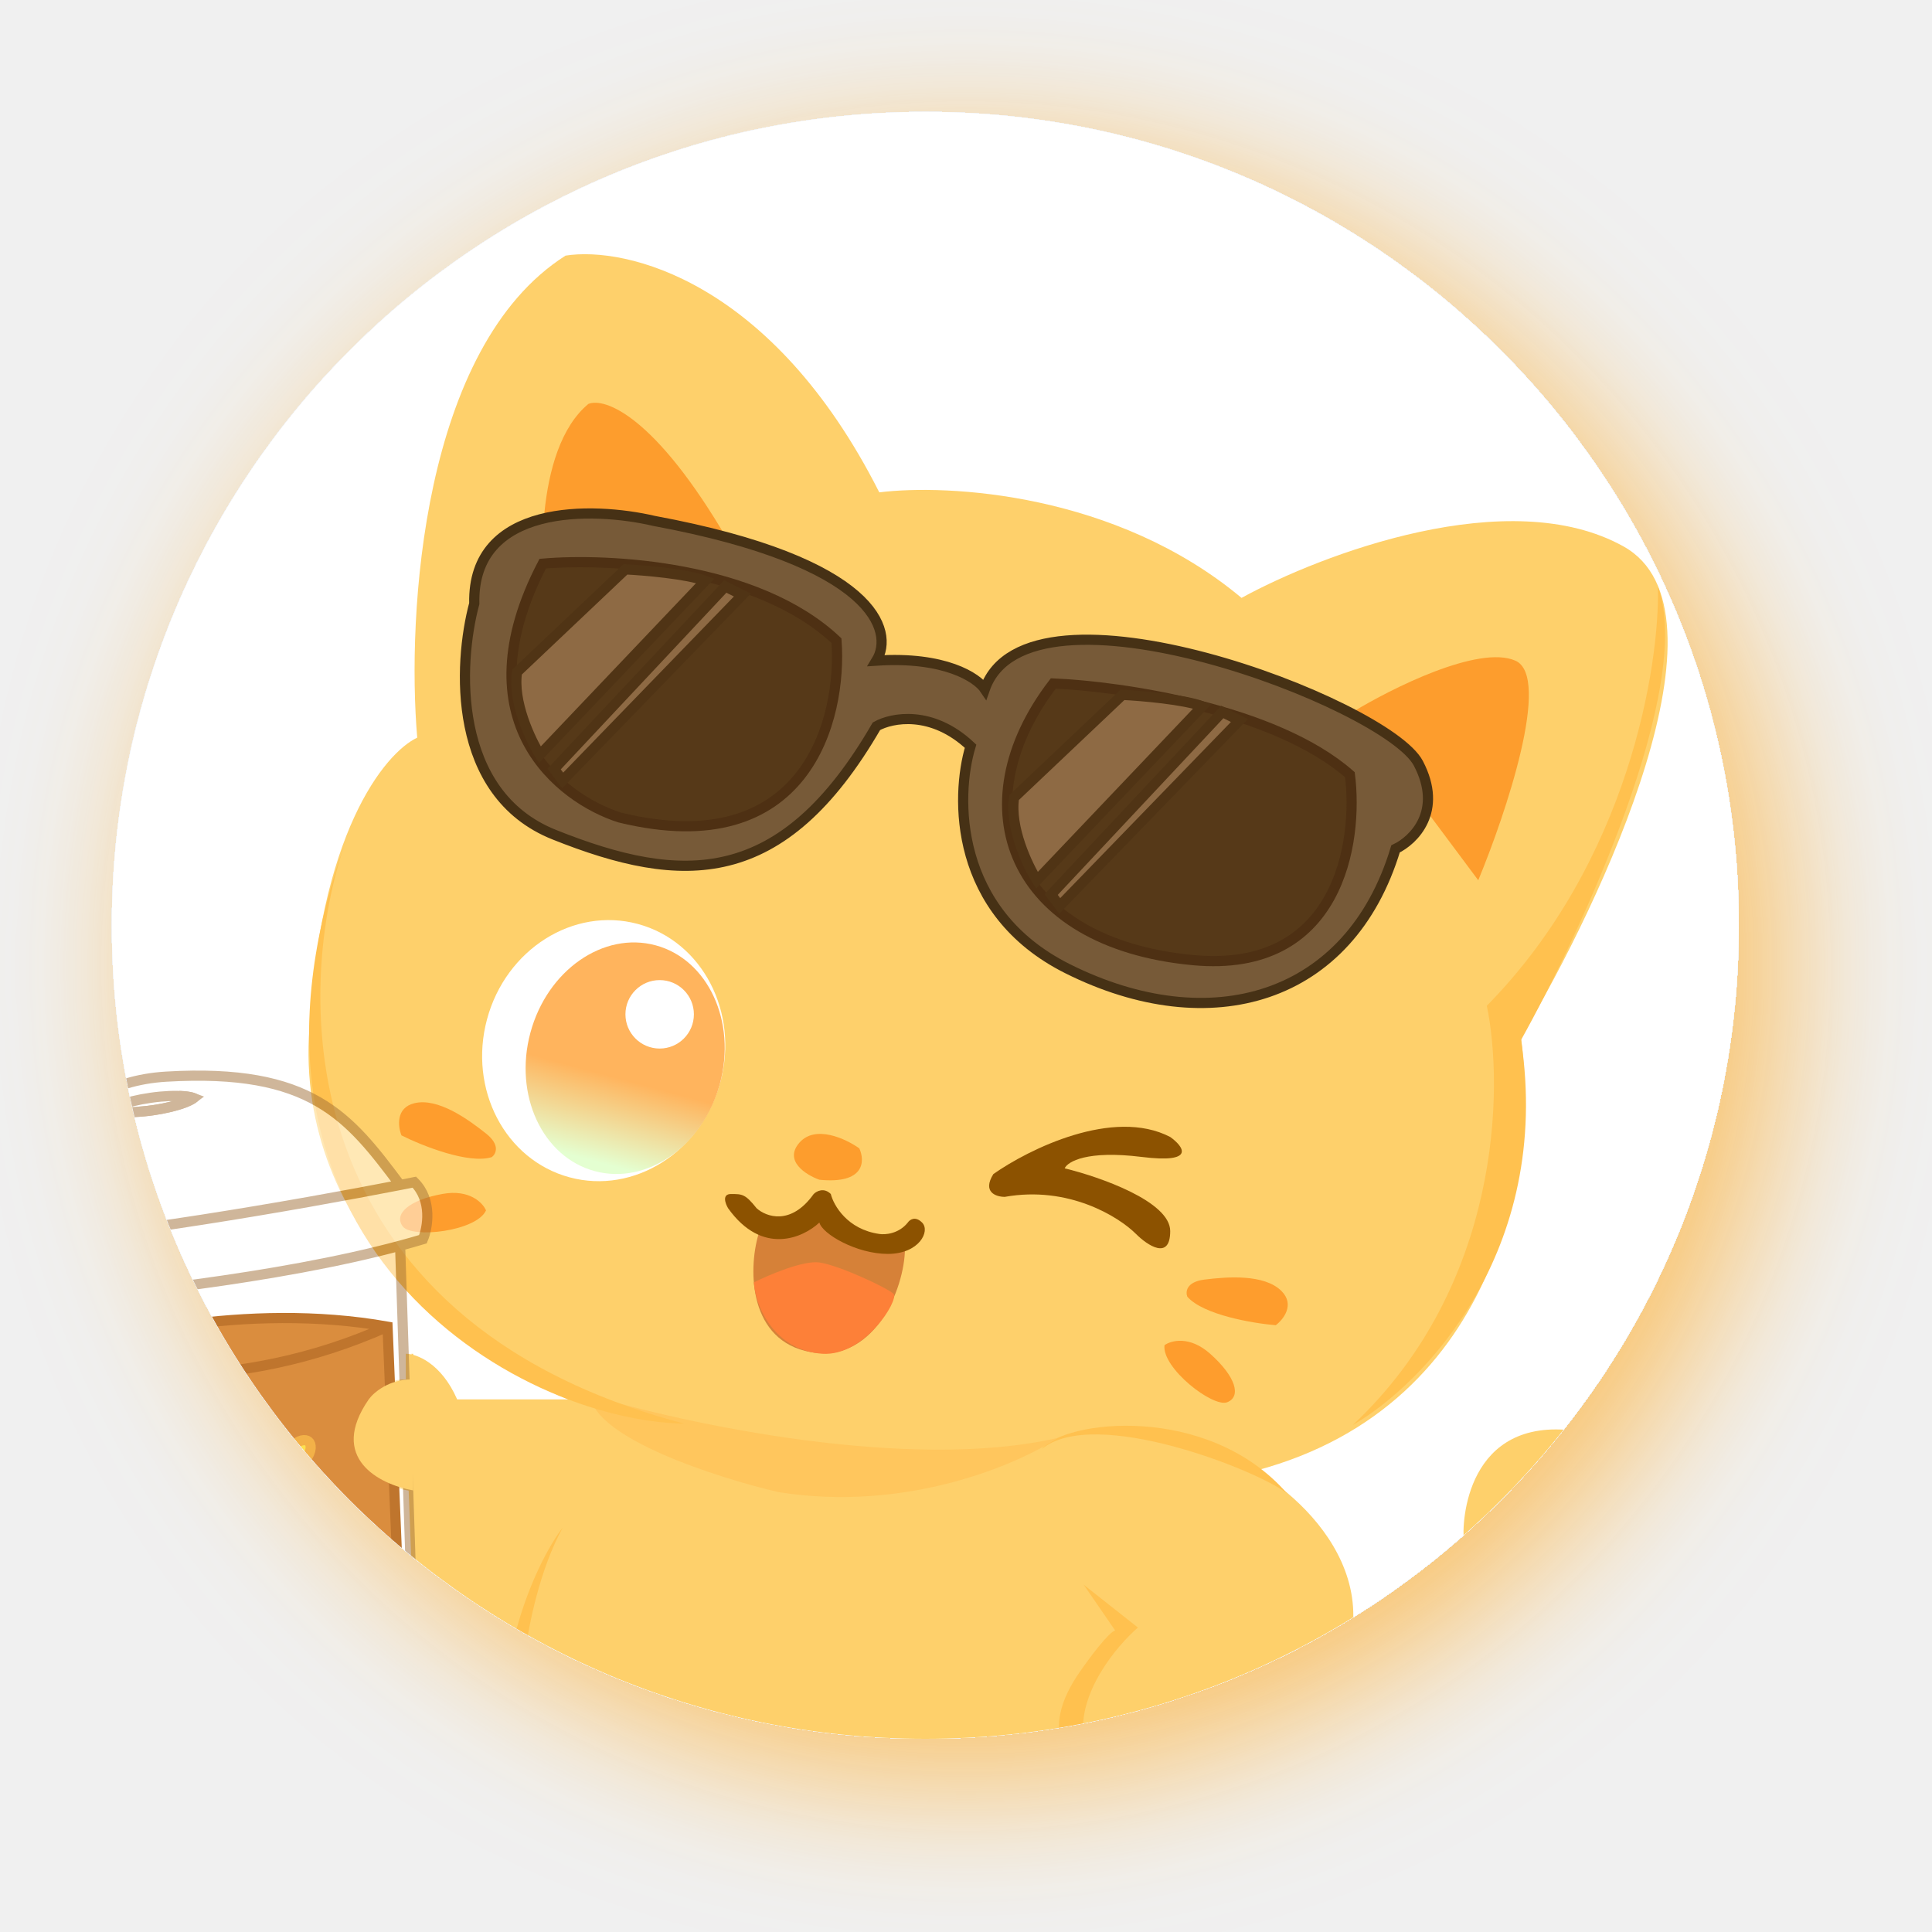
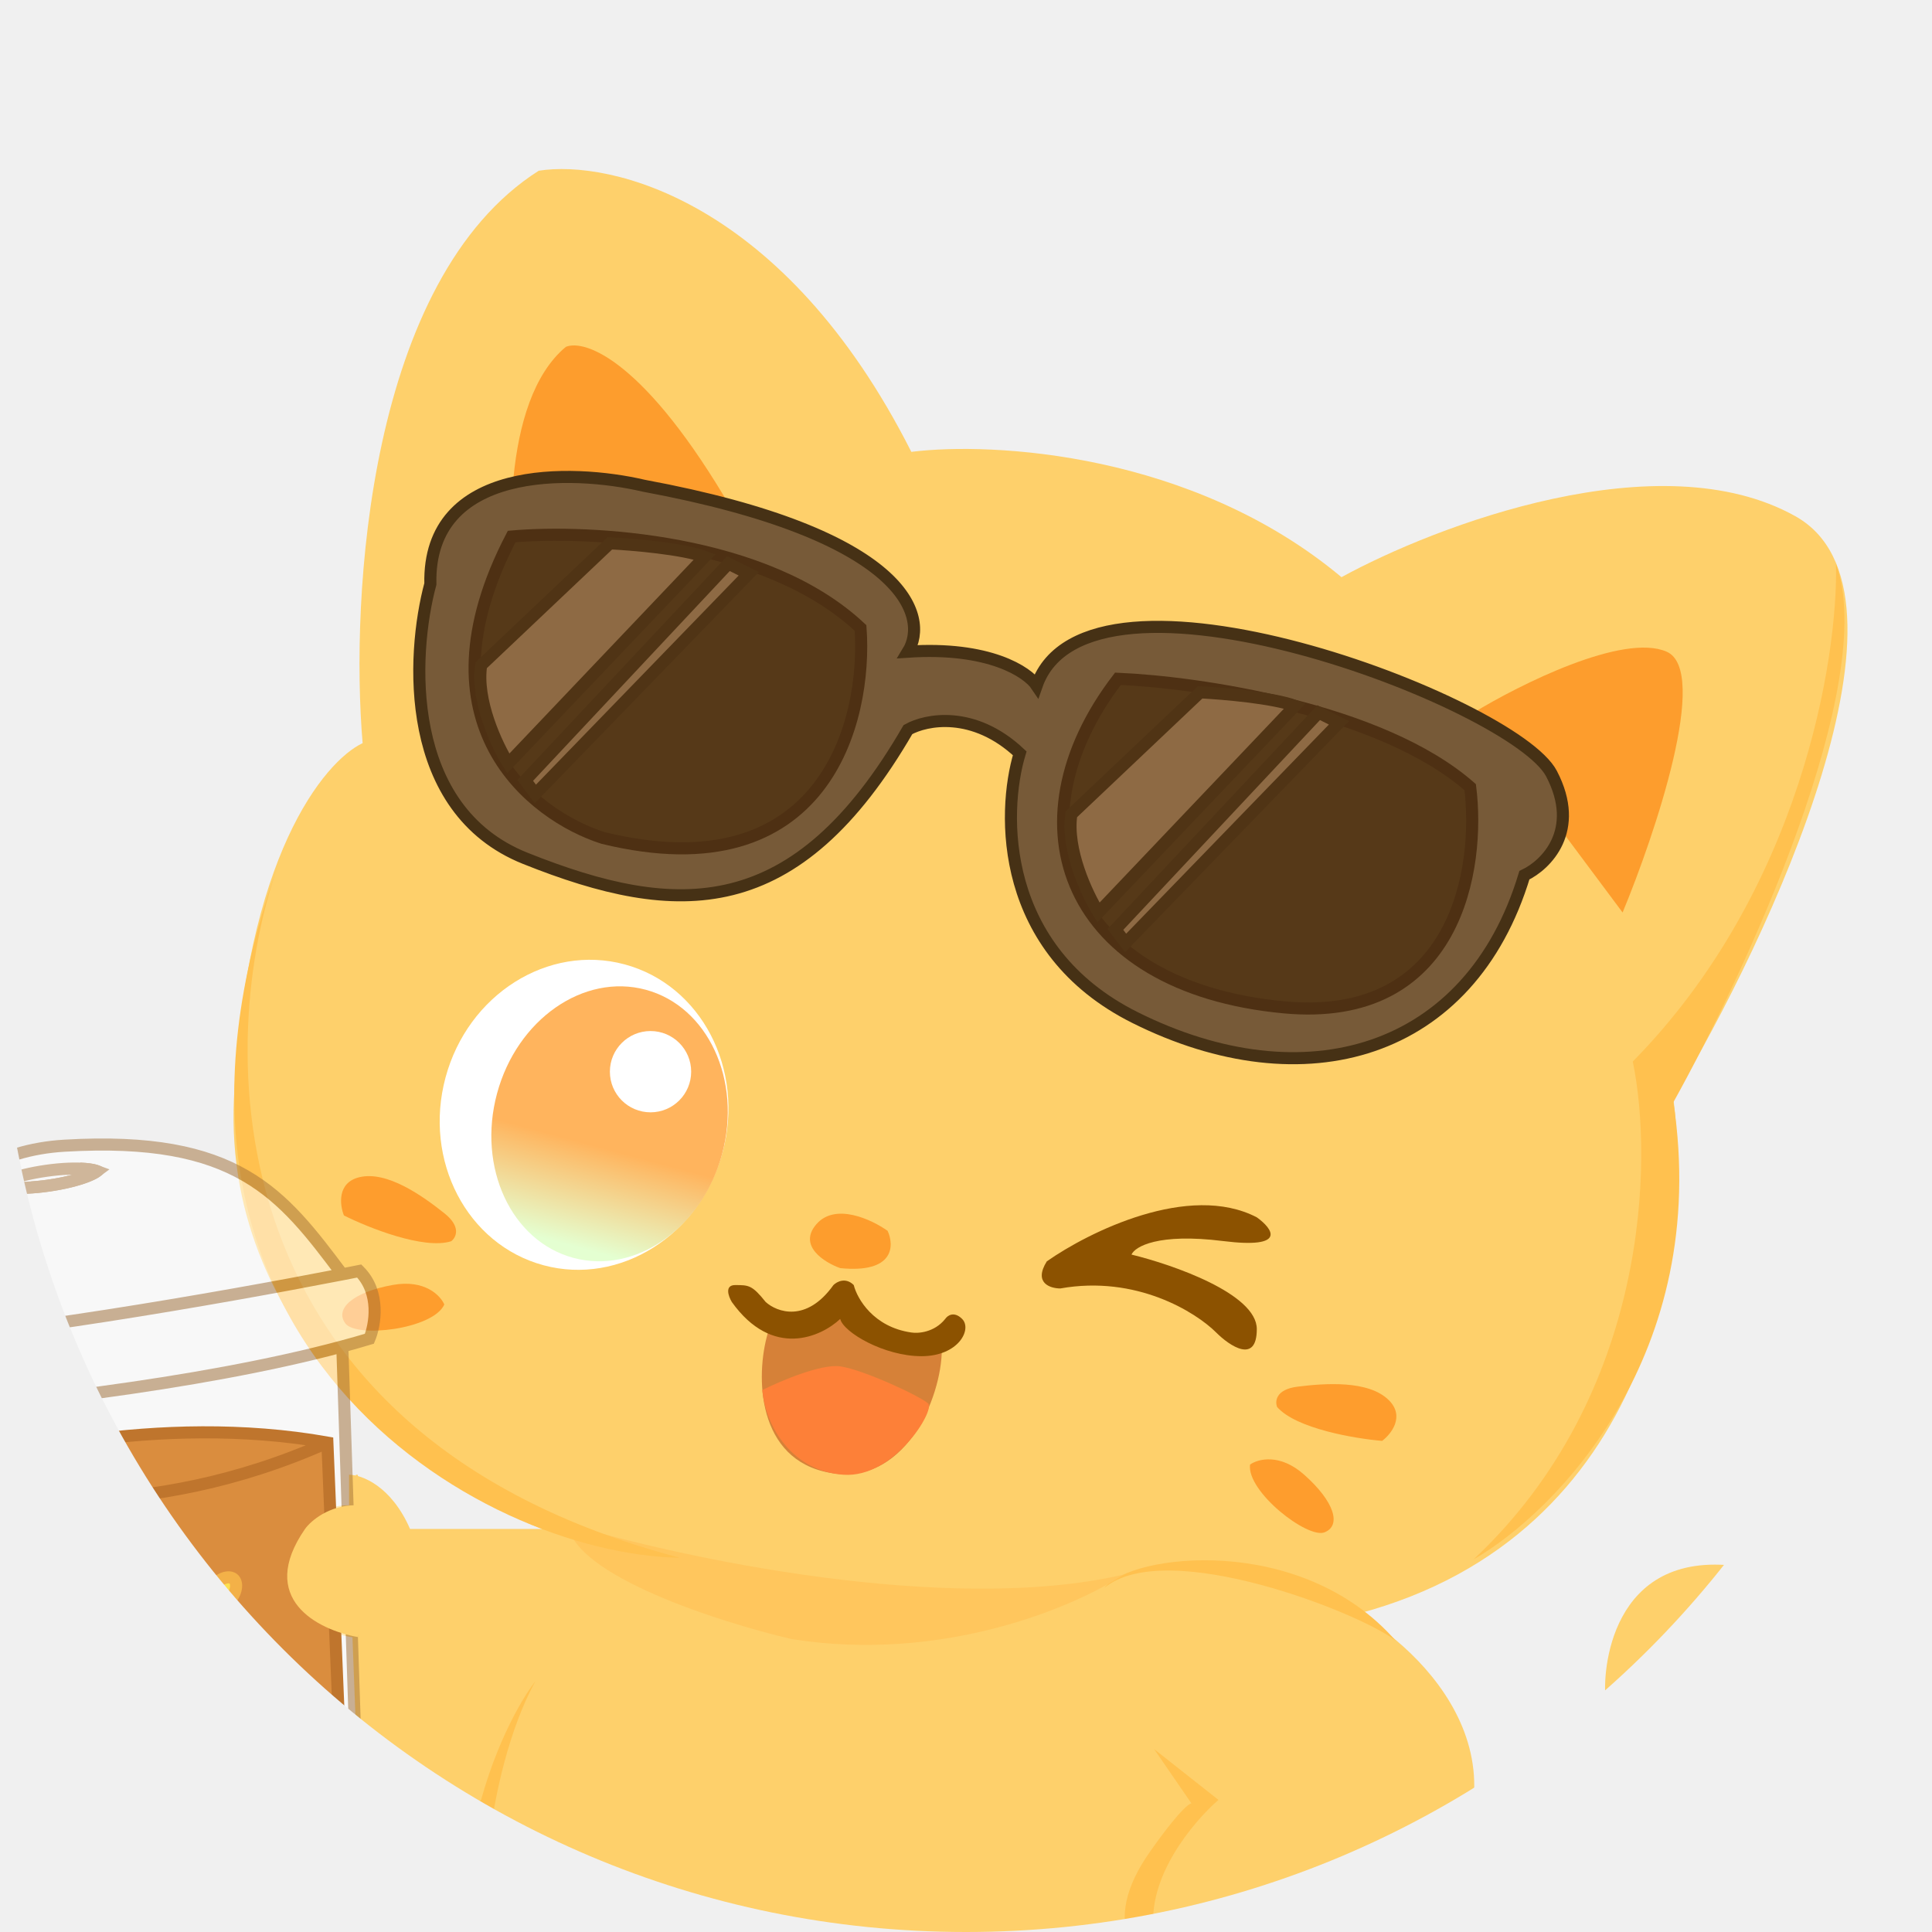
- <svg xmlns="http://www.w3.org/2000/svg" width="190" height="190" viewBox="0 0 190 190" fill="none">
-   <g filter="url(#filter0_d_1147_1776)">
-     <circle cx="91" cy="91" r="80" fill="white" />
-   </g>
-   <mask id="mask0_1147_1776" style="mask-type:alpha" maskUnits="userSpaceOnUse" x="11" y="11" width="160" height="160">
-     <circle cx="91" cy="91" r="80" fill="white" />
+ <svg xmlns="http://www.w3.org/2000/svg" width="160" height="160" viewBox="0 0 160 160" fill="none">
+   <mask id="mask0_1147_1776" style="mask-type:alpha" maskUnits="userSpaceOnUse" x="0" y="0" width="160" height="160">
+     <circle cx="80" cy="80" r="80" fill="white" />
  </mask>
  <g mask="url(#mask0_1147_1776)">
-     <path d="M140.328 163.145C137.635 166.96 131.913 168.288 129.389 168.475L121.535 169.597L128.267 180.817C133.877 181.939 147.341 181.434 156.317 170.438C167.537 156.694 165.573 142.108 154.914 140.705C144.255 139.303 143.694 149.681 143.975 151.645C144.255 153.608 143.694 158.377 140.328 163.145Z" fill="#FED06B" />
-     <path d="M153.397 173.385C148.236 172.487 143.019 165.531 141.055 162.165C137.689 168.897 124.505 169.178 118.615 169.739L128.152 180.959C139.821 182.978 149.844 176.751 153.397 173.385Z" fill="#FFC14F" />
-     <path d="M134.884 181.239C134.435 177.424 130.957 171.234 129.274 168.616L124.786 170.299L129.274 180.958C131.742 181.631 134.043 181.426 134.884 181.239Z" fill="#F6A425" />
-     <path d="M55.617 25.139C41.48 34.115 40.003 60.482 41.031 72.544C37.852 74.04 31.27 82.025 30.372 101.996C29.475 121.968 47.015 134.067 55.898 137.62H44.958C43.388 134.029 40.938 133.132 39.909 133.132V135.656C37.665 135.656 36.169 136.965 35.702 137.62C31.663 143.454 36.824 146.035 40.19 146.596L40.751 161.462C44.341 163.033 49.54 162.678 51.69 162.304C49.895 168.138 52.438 177.638 53.934 181.658C51.242 186.371 51.877 193.72 52.532 196.805C49.727 197.834 45.351 200.957 50.288 205.22C56.459 210.55 72.728 209.989 73.85 206.623C74.747 203.93 79.647 198.956 81.984 196.805C84.901 197.927 92.924 197.273 96.57 196.805C105.546 203.762 113.961 204.005 117.047 203.257C115.7 203.93 116.486 205.781 117.047 206.623C125.35 211.335 132.1 205.781 134.438 202.415C138.477 193.439 133.503 186.333 130.511 183.902C130.062 178.292 128.267 172.589 127.425 170.438C139.319 158.545 129.763 148.279 123.498 144.632C147.958 138.125 151.081 113.497 149.585 101.996C157.626 88.532 170.903 60.033 159.683 53.75C148.463 47.467 129.95 54.498 122.096 58.799C109.754 48.477 93.204 47.579 86.472 48.421C75.925 27.552 61.508 24.204 55.617 25.139Z" fill="#FED06B" />
-     <path d="M149.024 64.97C145.434 63.399 136.869 67.681 133.035 70.019L145.377 86.569C148.089 80.023 152.614 66.541 149.024 64.97Z" fill="#FD9D2D" />
-     <path d="M57.861 39.725C52.476 44.213 52.999 56.555 53.934 62.165L71.606 53.189C64.425 40.847 59.451 39.07 57.861 39.725Z" fill="#FD9D2D" />
-     <path d="M104.985 95.264C93.765 89.654 93.952 78.341 95.448 73.385C91.633 69.795 87.688 70.58 86.192 71.422C76.935 87.41 67.118 87.13 54.495 82.081C44.397 78.042 45.052 65.251 46.641 59.36C46.417 49.487 58.329 49.823 64.313 51.226C86.08 55.265 87.968 62.072 86.192 64.97C92.924 64.522 96.103 66.653 96.851 67.775C101.058 55.714 136.401 69.178 139.487 75.068C141.955 79.781 139.019 82.642 137.243 83.483C132.755 98.35 119.01 102.277 104.985 95.264Z" fill="#775A38" stroke="#463115" />
-     <path d="M82.265 63.007C74.411 55.602 59.731 54.872 53.373 55.433C45.295 70.917 55.056 78.528 60.947 80.398C79.348 84.886 82.826 70.674 82.265 63.007Z" fill="#563918" stroke="#4E3013" />
-     <path d="M132.755 76.19C125.35 69.683 110.221 67.495 103.583 67.214C94.326 79.276 99.375 92.74 117.327 94.423C131.689 95.769 133.596 82.829 132.755 76.19Z" fill="#563918" stroke="#4E3013" />
-     <path d="M47.806 111.482C49.221 112.608 48.769 113.493 48.366 113.795C46.09 114.509 41.495 112.668 39.482 111.658C39.136 110.79 38.907 108.941 40.757 108.493C43.071 107.933 46.037 110.073 47.806 111.482Z" fill="#FE9D2D" />
-     <path d="M43.527 117.414C46.186 116.934 47.481 118.294 47.796 119.034C46.867 121.096 40.511 121.817 39.606 120.607C38.701 119.398 40.203 118.014 43.527 117.414Z" fill="#FE9D2D" />
-     <path d="M115.083 111.814C109.473 108.897 101.152 113.029 97.692 115.46C96.57 117.256 97.973 117.704 98.814 117.704C105.098 116.582 110.034 119.668 111.717 121.351C112.839 122.473 115.083 123.988 115.083 121.07C115.083 118.153 108.164 115.741 104.705 114.899C104.985 114.245 106.893 113.104 112.278 113.777C117.664 114.451 116.392 112.749 115.083 111.814Z" fill="#8C5200" />
-     <ellipse cx="59.37" cy="103.324" rx="11.882" ry="12.903" transform="rotate(15.1125 59.3705 103.324)" fill="white" />
-     <ellipse cx="61.481" cy="104.069" rx="9.651" ry="11.5" transform="rotate(15.1125 61.4808 104.069)" fill="url(#paint0_linear_1147_1776)" />
-     <path d="M78.618 112.374C77.047 114.17 79.273 115.553 80.582 116.021C85.07 116.47 85.07 114.151 84.509 112.935C83.2 112 80.189 110.579 78.618 112.374Z" fill="#FD9D2D" />
-     <path d="M118.449 125.839C116.654 126.063 116.579 127.054 116.766 127.522C118.337 129.317 123.218 130.14 125.462 130.327C126.21 129.766 127.369 128.307 126.023 126.961C124.34 125.278 120.693 125.558 118.449 125.839Z" fill="#FE9D2D" />
-     <path d="M119.01 133.132C116.991 131.336 115.177 131.823 114.522 132.29C114.242 134.534 119.291 138.461 120.693 137.9C122.096 137.339 121.535 135.376 119.01 133.132Z" fill="#FE9D2D" />
-     <circle cx="64.874" cy="99.752" r="3.366" fill="white" />
-     <path opacity="0.5" d="M79.179 132.851C73.497 131.431 73.569 124.436 74.691 121.07L80.582 119.948L88.997 122.753C88.997 126.68 85.911 134.534 79.179 132.851Z" fill="#AE3106" />
-     <path d="M71.886 117.424C70.989 117.424 71.325 118.359 71.606 118.826C74.972 123.539 78.992 121.725 80.582 120.229C80.862 121.351 84.228 123.314 87.314 123.314C90.399 123.314 91.521 121.07 90.68 120.229C90.007 119.556 89.464 119.948 89.277 120.229C88.38 121.351 87.033 121.444 86.472 121.351C83.331 120.902 81.984 118.546 81.704 117.424C81.031 116.751 80.301 117.143 80.021 117.424C77.777 120.566 75.346 119.668 74.411 118.826C73.289 117.424 73.008 117.424 71.886 117.424Z" fill="#8C5200" />
-     <path d="M80.582 124.156C79.011 123.931 75.626 125.371 74.13 126.119C74.411 129.205 76.655 132.851 80.862 133.132C85.07 133.412 88.436 127.802 87.875 127.241C87.314 126.68 82.545 124.436 80.582 124.156Z" fill="#FD8038" />
-     <path d="M61.508 55.994L50.849 66.092C50.4 69.009 52.158 72.731 53.093 74.227L69.362 57.116C67.567 56.443 63.378 56.088 61.508 55.994Z" fill="#8E6A44" stroke="#503415" />
-     <path d="M110.387 68.336L99.728 78.434C99.279 81.351 101.037 85.072 101.972 86.569L118.241 69.458C116.446 68.785 112.257 68.429 110.387 68.336Z" fill="#8E6A44" stroke="#503415" />
-     <path d="M71.325 57.677L54.495 75.629L55.337 76.751L73.008 58.519L71.325 57.677Z" fill="#8E6A44" stroke="#503415" />
-     <path d="M120.204 70.019L103.374 87.971L104.216 89.093L121.887 70.861L120.204 70.019Z" fill="#8E6A44" stroke="#503415" />
-     <path d="M55.337 150.242C53.093 154.281 51.971 159.966 51.691 162.304H50.288C51.634 156.02 54.215 151.645 55.337 150.242Z" fill="#FFC14F" />
-     <path d="M51.41 159.779C46.473 162.697 42.34 160.434 40.751 158.938V161.462C42.995 162.584 48.324 162.865 51.129 162.304L51.41 159.779Z" fill="#FFC14F" />
-     <path d="M111.908 160.06L106.579 155.853L109.664 160.341C108.991 160.565 107.14 163.052 106.298 164.268C101.81 170.551 105.363 173.805 107.701 174.646C108.823 178.461 113.591 179.789 115.835 179.976C121.445 181.322 124.905 175.862 125.933 172.963C127.149 171.467 129.467 168.531 129.019 168.756C128.57 168.98 126.027 171.093 124.811 172.122C122.792 178.405 118.173 178.106 116.116 177.171C111.852 177.171 109.851 174.366 109.384 172.963C107.813 172.739 106.859 171.561 106.579 171C105.905 166.512 109.851 161.837 111.908 160.06Z" fill="#FFC14F" />
-     <path d="M102.461 142.497C104.611 139.692 118.73 137.9 126.584 146.876C123.779 144.632 107.622 138.234 102.461 142.497Z" fill="#FFC14F" />
-     <path d="M146.219 98.911C160.132 84.774 163.236 65.531 163.049 57.677C166.639 67.551 155.569 91.524 149.585 102.277C152.727 123.146 139.861 136.217 133.035 140.144C147.621 126.456 147.902 106.952 146.219 98.911Z" fill="#FFC14F" />
-     <path d="M104.029 141.408C89.443 144.774 67.284 140.005 58.027 137.2C58.476 141.464 70.556 145.335 76.54 146.737C89.107 148.757 100.102 144.026 104.029 141.408Z" fill="#FFC65D" />
-     <path d="M34.099 82.456C34.127 82.377 34.156 82.299 34.184 82.222C34.156 82.3 34.127 82.378 34.099 82.456C28.755 97.246 28.22 129.681 67.283 140.005C50.766 139.725 19.721 122.011 34.099 82.456Z" fill="#FFC14F" />
+     <path d="M129.328 152.145C126.635 155.96 120.913 157.288 118.389 157.475L110.535 158.597L117.267 169.817C122.877 170.939 136.341 170.434 145.317 159.438C156.537 145.694 154.573 131.108 143.914 129.705C133.255 128.303 132.694 138.681 132.975 140.645C133.255 142.608 132.694 147.377 129.328 152.145Z" fill="#FED06B" />
+     <path d="M142.397 162.385C137.236 161.487 132.019 154.531 130.055 151.165C126.689 157.897 113.505 158.178 107.615 158.739L117.152 169.959C128.821 171.978 138.844 165.751 142.397 162.385Z" fill="#FFC14F" />
+     <path d="M123.884 170.239C123.435 166.424 119.957 160.234 118.274 157.616L113.786 159.299L118.274 169.958C120.742 170.631 123.043 170.426 123.884 170.239Z" fill="#F6A425" />
+     <path d="M44.617 14.139C30.48 23.115 29.003 49.482 30.031 61.544C26.852 63.04 20.27 71.025 19.372 90.996C18.475 110.968 36.015 123.067 44.898 126.62H33.958C32.388 123.029 29.938 122.132 28.909 122.132V124.656C26.665 124.656 25.169 125.965 24.702 126.62C20.663 132.454 25.824 135.035 29.19 135.596L29.751 150.462C33.341 152.033 38.54 151.678 40.69 151.304C38.895 157.138 41.438 166.638 42.934 170.658C40.242 175.371 40.877 182.72 41.532 185.805C38.727 186.834 34.351 189.957 39.288 194.22C45.459 199.55 61.728 198.989 62.85 195.623C63.747 192.93 68.647 187.956 70.984 185.805C73.901 186.927 81.924 186.273 85.57 185.805C94.546 192.762 102.961 193.005 106.047 192.257C104.7 192.93 105.486 194.781 106.047 195.623C114.35 200.335 121.1 194.781 123.438 191.415C127.477 182.439 122.503 175.333 119.511 172.902C119.062 167.292 117.267 161.589 116.425 159.438C128.319 147.545 118.763 137.279 112.498 133.632C136.958 127.125 140.081 102.497 138.585 90.996C146.626 77.532 159.903 49.033 148.683 42.75C137.463 36.467 118.95 43.498 111.096 47.799C98.754 37.477 82.204 36.579 75.472 37.421C64.925 16.552 50.508 13.204 44.617 14.139Z" fill="#FED06B" />
+     <path d="M138.024 53.97C134.434 52.399 125.869 56.681 122.035 59.019L134.377 75.569C137.089 69.023 141.614 55.541 138.024 53.97Z" fill="#FD9D2D" />
+     <path d="M46.861 28.725C41.476 33.213 41.999 45.555 42.934 51.165L60.606 42.189C53.425 29.847 48.451 28.07 46.861 28.725Z" fill="#FD9D2D" />
+     <path d="M93.985 84.264C82.765 78.654 82.952 67.341 84.448 62.385C80.633 58.795 76.688 59.58 75.192 60.422C65.935 76.41 56.118 76.13 43.495 71.081C33.397 67.042 34.052 54.251 35.641 48.36C35.417 38.487 47.329 38.823 53.313 40.226C75.08 44.265 76.968 51.072 75.192 53.97C81.924 53.522 85.103 55.653 85.851 56.775C90.058 44.714 125.401 58.178 128.487 64.068C130.955 68.781 128.019 71.642 126.243 72.483C121.755 87.35 108.01 91.277 93.985 84.264Z" fill="#775A38" stroke="#463115" />
+     <path d="M71.265 52.007C63.411 44.602 48.731 43.872 42.373 44.433C34.295 59.917 44.056 67.528 49.947 69.398C68.348 73.886 71.826 59.674 71.265 52.007Z" fill="#563918" stroke="#4E3013" />
+     <path d="M121.755 65.19C114.35 58.683 99.221 56.495 92.583 56.214C83.326 68.276 88.375 81.74 106.327 83.423C120.689 84.769 122.596 71.829 121.755 65.19Z" fill="#563918" stroke="#4E3013" />
+     <path d="M36.806 100.482C38.221 101.608 37.769 102.493 37.366 102.795C35.09 103.509 30.495 101.668 28.482 100.658C28.136 99.79 27.907 97.941 29.757 97.493C32.071 96.933 35.037 99.073 36.806 100.482Z" fill="#FE9D2D" />
+     <path d="M32.527 106.414C35.186 105.934 36.481 107.294 36.796 108.034C35.867 110.096 29.511 110.817 28.606 109.607C27.701 108.398 29.203 107.014 32.527 106.414Z" fill="#FE9D2D" />
+     <path d="M104.083 100.814C98.473 97.897 90.152 102.029 86.692 104.46C85.57 106.256 86.973 106.704 87.814 106.704C94.097 105.582 99.034 108.668 100.717 110.351C101.839 111.473 104.083 112.988 104.083 110.07C104.083 107.153 97.164 104.741 93.705 103.899C93.985 103.245 95.893 102.104 101.278 102.777C106.664 103.451 105.392 101.749 104.083 100.814Z" fill="#8C5200" />
+     <ellipse cx="48.37" cy="92.324" rx="11.882" ry="12.903" transform="rotate(15.1125 48.3705 92.3242)" fill="white" />
+     <ellipse cx="50.481" cy="93.069" rx="9.651" ry="11.5" transform="rotate(15.1125 50.4808 93.0691)" fill="url(#paint0_linear_1147_1776)" />
+     <path d="M67.618 101.374C66.047 103.17 68.273 104.553 69.582 105.021C74.07 105.47 74.07 103.151 73.509 101.935C72.2 101 69.189 99.579 67.618 101.374Z" fill="#FD9D2D" />
+     <path d="M107.449 114.839C105.654 115.063 105.579 116.054 105.766 116.522C107.337 118.317 112.218 119.14 114.462 119.327C115.21 118.766 116.369 117.307 115.023 115.961C113.34 114.278 109.693 114.558 107.449 114.839Z" fill="#FE9D2D" />
+     <path d="M108.01 122.132C105.991 120.336 104.177 120.823 103.522 121.29C103.242 123.534 108.291 127.461 109.693 126.9C111.096 126.339 110.535 124.376 108.01 122.132Z" fill="#FE9D2D" />
+     <circle cx="53.874" cy="88.752" r="3.366" fill="white" />
+     <path opacity="0.5" d="M68.179 121.851C62.497 120.431 62.569 113.436 63.691 110.07L69.582 108.948L77.997 111.753C77.997 115.68 74.911 123.534 68.179 121.851Z" fill="#AE3106" />
+     <path d="M60.886 106.424C59.989 106.424 60.325 107.359 60.606 107.826C63.972 112.539 67.992 110.725 69.582 109.229C69.862 110.351 73.228 112.314 76.314 112.314C79.399 112.314 80.521 110.07 79.68 109.229C79.007 108.556 78.464 108.948 78.277 109.229C77.38 110.351 76.033 110.444 75.472 110.351C72.331 109.902 70.984 107.546 70.704 106.424C70.031 105.751 69.301 106.143 69.021 106.424C66.777 109.566 64.346 108.668 63.411 107.826C62.289 106.424 62.008 106.424 60.886 106.424Z" fill="#8C5200" />
+     <path d="M69.582 113.156C68.011 112.931 64.626 114.371 63.13 115.119C63.411 118.205 65.655 121.851 69.862 122.132C74.07 122.412 77.436 116.802 76.875 116.241C76.314 115.68 71.545 113.436 69.582 113.156Z" fill="#FD8038" />
+     <path d="M50.508 44.994L39.849 55.092C39.4 58.009 41.158 61.731 42.093 63.227L58.362 46.116C56.567 45.443 52.378 45.088 50.508 44.994Z" fill="#8E6A44" stroke="#503415" />
+     <path d="M99.387 57.336L88.728 67.434C88.279 70.351 90.037 74.072 90.972 75.569L107.241 58.458C105.446 57.785 101.257 57.429 99.387 57.336Z" fill="#8E6A44" stroke="#503415" />
+     <path d="M60.325 46.677L43.495 64.629L44.337 65.751L62.008 47.519L60.325 46.677Z" fill="#8E6A44" stroke="#503415" />
+     <path d="M109.204 59.019L92.374 76.971L93.216 78.093L110.887 59.861L109.204 59.019Z" fill="#8E6A44" stroke="#503415" />
+     <path d="M44.337 139.242C42.093 143.281 40.971 148.966 40.691 151.304H39.288C40.634 145.02 43.215 140.645 44.337 139.242Z" fill="#FFC14F" />
+     <path d="M40.41 148.779C35.473 151.697 31.34 149.434 29.751 147.938V150.462C31.995 151.584 37.324 151.865 40.129 151.304L40.41 148.779Z" fill="#FFC14F" />
+     <path d="M100.908 149.06L95.579 144.853L98.664 149.341C97.991 149.565 96.14 152.052 95.298 153.268C90.81 159.551 94.363 162.805 96.701 163.646C97.823 167.461 102.591 168.789 104.835 168.976C110.445 170.322 113.905 164.862 114.933 161.963C116.149 160.467 118.467 157.531 118.019 157.756C117.57 157.98 115.027 160.093 113.811 161.122C111.792 167.405 107.173 167.106 105.116 166.171C100.852 166.171 98.851 163.366 98.384 161.963C96.813 161.739 95.859 160.561 95.579 160C94.905 155.512 98.851 150.837 100.908 149.06Z" fill="#FFC14F" />
+     <path d="M91.461 131.497C93.611 128.692 107.73 126.9 115.584 135.876C112.779 133.632 96.622 127.234 91.461 131.497Z" fill="#FFC14F" />
+     <path d="M135.219 87.911C149.132 73.774 152.236 54.531 152.049 46.677C155.639 56.551 144.569 80.524 138.585 91.277C141.727 112.146 128.861 125.217 122.035 129.144C136.621 115.456 136.902 95.952 135.219 87.911Z" fill="#FFC14F" />
+     <path d="M93.029 130.408C78.443 133.774 56.284 129.005 47.027 126.2C47.476 130.464 59.556 134.335 65.54 135.737C78.107 137.757 89.102 133.026 93.029 130.408Z" fill="#FFC65D" />
+     <path d="M23.099 71.456C23.127 71.377 23.156 71.299 23.184 71.222C23.156 71.3 23.127 71.378 23.099 71.456C17.755 86.246 17.22 118.681 56.283 129.005C39.766 128.725 8.72 111.011 23.099 71.456Z" fill="#FFC14F" />
    <g opacity="0.5">
-       <path d="M40.751 116.259C42.546 118.054 42.06 120.747 41.592 121.869C40.865 122.087 40.116 122.3 39.348 122.506L40.751 165.066C32.224 173.593 18.124 171.985 12.14 170.115L1.481 128.146C0.447 128.218 -0.494 128.276 -1.324 128.321C-2.671 124.955 -1.698 122.804 -1.044 122.15C-0.455 122.165 0.203 122.16 0.92 122.137C1.294 116.999 4.903 106.554 16.347 105.881C30.653 105.039 34.299 109.797 39.348 116.534C39.837 116.439 40.306 116.347 40.751 116.259Z" fill="white" />
-       <path d="M39.348 116.534C39.837 116.439 40.306 116.347 40.751 116.259C42.546 118.054 42.06 120.747 41.592 121.869C40.865 122.087 40.116 122.3 39.348 122.506C27.276 125.75 10.685 127.503 1.481 128.146C0.447 128.218 -0.494 128.276 -1.324 128.321C-2.671 124.955 -1.698 122.804 -1.044 122.15C-0.455 122.165 0.203 122.16 0.92 122.137M0.92 122.137C1.294 116.999 4.903 106.554 16.347 105.881C30.653 105.039 34.299 109.797 39.348 116.534M0.92 122.137C10.14 121.838 29.223 118.503 39.348 116.534M1.481 128.146L12.14 170.115C18.124 171.985 32.224 173.593 40.751 165.066L39.348 122.506" stroke="#9F6E36" />
+       <path d="M29.751 105.259C31.546 107.054 31.06 109.747 30.592 110.869C29.865 111.087 29.116 111.3 28.348 111.506L29.751 154.066C21.224 162.593 7.124 160.985 1.14 159.115L-9.519 117.146C-10.553 117.218 -11.494 117.276 -12.324 117.321C-13.671 113.955 -12.698 111.804 -12.044 111.15C-11.455 111.165 -10.797 111.16 -10.08 111.137C-9.706 105.999 -6.097 95.554 5.347 94.881C19.653 94.039 23.299 98.797 28.348 105.534C28.837 105.439 29.306 105.347 29.751 105.259Z" fill="white" />
+       <path d="M28.348 105.534C28.837 105.439 29.306 105.347 29.751 105.259C31.546 107.054 31.06 109.747 30.592 110.869C29.865 111.087 29.116 111.3 28.348 111.506C16.276 114.75 -0.315 116.503 -9.519 117.146C-10.553 117.218 -11.494 117.276 -12.324 117.321C-13.671 113.955 -12.698 111.804 -12.044 111.15C-11.455 111.165 -10.797 111.16 -10.08 111.137M-10.08 111.137C-9.706 105.999 -6.097 95.554 5.347 94.881C19.653 94.039 23.299 98.797 28.348 105.534M-10.08 111.137C-0.86 110.838 18.223 107.503 28.348 105.534M-9.519 117.146L1.14 159.115C7.124 160.985 21.224 162.593 29.751 154.066L28.348 111.506" stroke="#9F6E36" />
    </g>
-     <path d="M38.112 130.468L39.514 164.409C36.429 167.401 26.892 172.487 13.428 168.897L4.452 133.554C9.875 131.497 24.199 128 38.112 130.468Z" fill="#DA8D3E" />
-     <path d="M4.452 133.554C9.407 135.33 23.077 137.2 38.112 130.468M38.112 130.468C24.199 128 9.875 131.497 4.452 133.554L13.428 168.897C26.892 172.487 36.429 167.401 39.514 164.409L38.112 130.468Z" stroke="#BF752D" />
-     <path d="M38.392 164.129C31.436 162.558 19.599 165.999 14.83 168.056C19.767 166.485 30.725 166.092 35.587 166.092C35.812 165.419 37.738 164.596 38.392 164.129Z" fill="#BF752D" />
-     <path d="M23.526 144.047C26.461 144.047 28.916 146.668 28.916 149.999C28.916 153.329 26.461 155.951 23.526 155.951C20.59 155.951 18.135 153.329 18.135 149.999C18.135 146.668 20.59 144.047 23.526 144.047Z" fill="#FEEABE" stroke="#F3B148" />
-     <path d="M21.639 139.013C21.821 138.987 22.047 139.06 22.269 139.293C22.49 139.526 22.673 139.891 22.736 140.337C22.799 140.782 22.723 141.183 22.575 141.468C22.426 141.754 22.229 141.886 22.046 141.911C21.864 141.937 21.638 141.865 21.416 141.631C21.195 141.398 21.012 141.034 20.949 140.588C20.886 140.143 20.962 139.741 21.11 139.456C21.259 139.171 21.456 139.039 21.639 139.013Z" fill="#FDE04F" stroke="#F3B148" />
-     <path d="M30.337 141.762C30.478 141.881 30.575 142.097 30.55 142.418C30.525 142.738 30.375 143.119 30.086 143.463C29.796 143.808 29.447 144.019 29.137 144.099C28.825 144.179 28.595 144.121 28.454 144.002C28.313 143.884 28.216 143.668 28.241 143.346C28.266 143.026 28.415 142.646 28.705 142.302C28.994 141.958 29.344 141.745 29.654 141.665C29.966 141.585 30.197 141.644 30.337 141.762Z" fill="#FDE04F" stroke="#F3B148" />
-     <path d="M33.573 148.374C33.6 148.556 33.53 148.783 33.298 149.007C33.067 149.23 32.703 149.416 32.258 149.482C31.813 149.549 31.412 149.476 31.126 149.33C30.839 149.184 30.706 148.987 30.678 148.806C30.651 148.624 30.722 148.397 30.953 148.173C31.184 147.95 31.547 147.764 31.992 147.698C32.438 147.631 32.84 147.703 33.126 147.85C33.413 147.996 33.546 148.192 33.573 148.374Z" fill="#FDE04F" stroke="#F3B148" />
-     <path d="M31.758 156.446C31.633 156.58 31.412 156.666 31.092 156.625C30.774 156.584 30.401 156.416 30.072 156.109C29.743 155.802 29.549 155.443 29.485 155.129C29.42 154.813 29.491 154.586 29.616 154.452C29.741 154.317 29.962 154.231 30.282 154.272C30.6 154.314 30.972 154.481 31.302 154.788C31.631 155.094 31.825 155.454 31.89 155.769C31.954 156.084 31.884 156.311 31.758 156.446Z" fill="#FDE04F" stroke="#F3B148" />
-     <path d="M25.223 160.63C25.041 160.662 24.813 160.597 24.583 160.372C24.354 160.147 24.157 159.789 24.079 159.345C24.001 158.902 24.062 158.499 24.201 158.209C24.34 157.919 24.532 157.78 24.713 157.748C24.894 157.716 25.123 157.78 25.353 158.006C25.582 158.231 25.778 158.589 25.856 159.031C25.935 159.475 25.873 159.879 25.735 160.169C25.596 160.459 25.404 160.598 25.223 160.63Z" fill="#FDE04F" stroke="#F3B148" />
-     <path d="M16.758 158.647C16.615 158.532 16.513 158.317 16.531 157.996C16.549 157.675 16.69 157.291 16.972 156.94C17.254 156.59 17.598 156.37 17.907 156.284C18.217 156.197 18.448 156.25 18.592 156.366C18.735 156.481 18.837 156.695 18.819 157.017C18.801 157.337 18.66 157.72 18.378 158.071C18.097 158.422 17.752 158.642 17.443 158.729C17.133 158.815 16.901 158.762 16.758 158.647Z" fill="#FDE04F" stroke="#F3B148" />
-     <path d="M12.779 151.739C12.745 151.559 12.806 151.329 13.028 151.096C13.25 150.864 13.606 150.663 14.048 150.578C14.49 150.494 14.894 150.55 15.186 150.684C15.478 150.819 15.62 151.009 15.654 151.19C15.689 151.371 15.627 151.6 15.405 151.833C15.184 152.065 14.828 152.266 14.386 152.351C13.944 152.435 13.54 152.379 13.248 152.245C12.955 152.111 12.814 151.92 12.779 151.739Z" fill="#FDE04F" stroke="#F3B148" />
-     <path d="M14.757 143.819C14.871 143.675 15.086 143.572 15.407 143.59C15.728 143.607 16.112 143.747 16.463 144.028C16.815 144.309 17.035 144.653 17.122 144.961C17.21 145.271 17.157 145.503 17.043 145.646C16.928 145.79 16.713 145.893 16.392 145.875C16.071 145.858 15.688 145.718 15.336 145.438C14.985 145.156 14.764 144.812 14.677 144.504C14.589 144.194 14.642 143.962 14.757 143.819Z" fill="#FDE04F" stroke="#F3B148" />
-     <path d="M14.832 107.958C16.114 107.776 17.277 107.736 18.115 107.81C18.536 107.848 18.846 107.913 19.043 107.988C18.875 108.115 18.595 108.264 18.201 108.418C17.417 108.723 16.29 109.008 15.007 109.19C13.725 109.372 12.563 109.413 11.725 109.338C11.303 109.301 10.991 109.236 10.794 109.161C10.963 109.034 11.244 108.885 11.639 108.731C12.422 108.426 13.55 108.141 14.832 107.958Z" stroke="#CFB69A" />
-     <path d="M40.636 133.14V146.574C37.27 145.974 32.269 143.388 36.262 137.62C36.73 136.965 38.227 135.656 40.47 135.656V133.131C40.522 133.131 40.578 133.135 40.636 133.14Z" fill="#FED06B" />
-     <path d="M17.649 107.283C18.822 107.323 19.606 107.539 19.658 107.901L19.661 107.958C19.617 108.563 17.613 109.325 15.078 109.685L14.592 109.749C12.195 110.031 10.263 109.823 10.18 109.249C10.129 108.889 10.812 108.467 11.911 108.104L12.102 109.121L13.634 108.833C14.045 108.803 14.483 108.76 14.937 108.696C15.704 108.587 16.408 108.44 17.009 108.278C16.845 108.281 16.674 108.286 16.498 108.295L17.794 108.053L17.649 107.283Z" fill="#CFB69A" />
+     <path d="M27.112 119.468L28.514 153.409C25.429 156.401 15.892 161.487 2.428 157.897L-6.548 122.554C-1.125 120.497 13.199 117 27.112 119.468Z" fill="#DA8D3E" />
+     <path d="M-6.548 122.554C-1.593 124.33 12.077 126.2 27.112 119.468M27.112 119.468C13.199 117 -1.125 120.497 -6.548 122.554L2.428 157.897C15.892 161.487 25.429 156.401 28.514 153.409L27.112 119.468Z" stroke="#BF752D" />
+     <path d="M27.392 153.129C20.436 151.558 8.599 154.999 3.83 157.056C8.767 155.485 19.725 155.092 24.587 155.092C24.811 154.419 26.738 153.596 27.392 153.129Z" fill="#BF752D" />
+     <path d="M12.526 133.047C15.461 133.047 17.916 135.668 17.916 138.999C17.916 142.329 15.461 144.951 12.526 144.951C9.59 144.951 7.135 142.329 7.135 138.999C7.135 135.668 9.59 133.047 12.526 133.047Z" fill="#FEEABE" stroke="#F3B148" />
+     <path d="M10.639 128.013C10.821 127.987 11.047 128.06 11.269 128.293C11.49 128.526 11.673 128.891 11.736 129.337C11.799 129.782 11.723 130.183 11.575 130.468C11.426 130.754 11.229 130.886 11.046 130.911C10.864 130.937 10.638 130.865 10.416 130.631C10.195 130.398 10.012 130.034 9.949 129.588C9.886 129.143 9.962 128.741 10.11 128.456C10.259 128.171 10.457 128.039 10.639 128.013Z" fill="#FDE04F" stroke="#F3B148" />
+     <path d="M19.337 130.762C19.478 130.881 19.575 131.097 19.55 131.418C19.525 131.738 19.375 132.119 19.086 132.463C18.796 132.808 18.447 133.019 18.137 133.099C17.825 133.179 17.595 133.121 17.454 133.002C17.313 132.884 17.216 132.668 17.241 132.346C17.266 132.026 17.415 131.646 17.705 131.302C17.994 130.958 18.344 130.745 18.654 130.665C18.966 130.585 19.197 130.644 19.337 130.762Z" fill="#FDE04F" stroke="#F3B148" />
+     <path d="M22.573 137.374C22.6 137.556 22.53 137.783 22.298 138.007C22.067 138.23 21.703 138.416 21.258 138.482C20.813 138.549 20.412 138.476 20.126 138.33C19.839 138.184 19.706 137.987 19.678 137.806C19.651 137.624 19.722 137.397 19.953 137.173C20.184 136.95 20.547 136.764 20.992 136.698C21.438 136.631 21.84 136.703 22.126 136.85C22.413 136.996 22.546 137.192 22.573 137.374Z" fill="#FDE04F" stroke="#F3B148" />
+     <path d="M20.758 145.446C20.633 145.58 20.412 145.666 20.092 145.625C19.774 145.584 19.401 145.416 19.072 145.109C18.743 144.802 18.549 144.443 18.485 144.129C18.42 143.813 18.491 143.586 18.616 143.452C18.741 143.317 18.962 143.231 19.282 143.272C19.6 143.314 19.972 143.481 20.302 143.788C20.631 144.094 20.825 144.454 20.89 144.769C20.954 145.084 20.884 145.311 20.758 145.446Z" fill="#FDE04F" stroke="#F3B148" />
+     <path d="M14.223 149.63C14.041 149.662 13.813 149.597 13.583 149.372C13.354 149.147 13.158 148.789 13.079 148.345C13.001 147.902 13.062 147.499 13.201 147.209C13.34 146.919 13.532 146.78 13.713 146.748C13.894 146.716 14.123 146.78 14.353 147.006C14.582 147.231 14.778 147.589 14.856 148.031C14.935 148.475 14.873 148.879 14.735 149.169C14.596 149.459 14.403 149.598 14.223 149.63Z" fill="#FDE04F" stroke="#F3B148" />
+     <path d="M5.758 147.647C5.615 147.532 5.513 147.317 5.531 146.996C5.549 146.675 5.69 146.291 5.972 145.94C6.254 145.59 6.598 145.37 6.907 145.284C7.217 145.197 7.448 145.25 7.592 145.366C7.735 145.481 7.837 145.695 7.819 146.017C7.801 146.337 7.66 146.72 7.378 147.071C7.097 147.422 6.752 147.642 6.443 147.729C6.133 147.815 5.901 147.762 5.758 147.647Z" fill="#FDE04F" stroke="#F3B148" />
+     <path d="M1.779 140.739C1.745 140.559 1.806 140.329 2.028 140.096C2.25 139.864 2.606 139.663 3.048 139.578C3.49 139.494 3.894 139.55 4.186 139.684C4.478 139.819 4.62 140.009 4.654 140.19C4.689 140.371 4.627 140.6 4.405 140.833C4.184 141.065 3.828 141.266 3.387 141.351C2.945 141.435 2.539 141.379 2.248 141.245C1.955 141.111 1.814 140.92 1.779 140.739Z" fill="#FDE04F" stroke="#F3B148" />
+     <path d="M3.757 132.819C3.871 132.675 4.086 132.572 4.407 132.59C4.728 132.607 5.112 132.747 5.463 133.028C5.815 133.309 6.035 133.653 6.123 133.961C6.21 134.271 6.157 134.503 6.042 134.646C5.928 134.79 5.714 134.893 5.392 134.875C5.071 134.858 4.688 134.718 4.336 134.438C3.985 134.156 3.764 133.812 3.677 133.504C3.589 133.194 3.642 132.962 3.757 132.819Z" fill="#FDE04F" stroke="#F3B148" />
+     <path d="M3.832 96.959C5.114 96.776 6.277 96.736 7.115 96.81C7.536 96.848 7.846 96.913 8.043 96.988C7.875 97.115 7.595 97.264 7.201 97.418C6.417 97.723 5.29 98.008 4.007 98.19C2.725 98.373 1.563 98.413 0.725 98.338C0.303 98.301 -0.009 98.236 -0.206 98.161C-0.037 98.034 0.244 97.885 0.639 97.731C1.422 97.426 2.55 97.141 3.832 96.959Z" stroke="#CFB69A" />
+     <path d="M29.636 122.14V135.574C26.27 134.974 21.269 132.388 25.262 126.62C25.73 125.965 27.227 124.656 29.47 124.656V122.131C29.522 122.131 29.578 122.135 29.636 122.14Z" fill="#FED06B" />
+     <path d="M6.649 96.283C7.822 96.323 8.606 96.539 8.658 96.901L8.661 96.959C8.617 97.563 6.613 98.325 4.078 98.685L3.593 98.749C1.195 99.031 -0.737 98.823 -0.82 98.249C-0.871 97.889 -0.188 97.468 0.911 97.104L1.102 98.121L2.635 97.832C3.045 97.803 3.483 97.76 3.937 97.696C4.704 97.587 5.408 97.44 6.009 97.278C5.845 97.281 5.674 97.286 5.498 97.295L6.794 97.053L6.649 96.283Z" fill="#CFB69A" />
  </g>
  <defs>
-     <filter id="filter0_d_1147_1776" x="0" y="0" width="190" height="190" filterUnits="userSpaceOnUse" color-interpolation-filters="sRGB">
-       <feFlood flood-opacity="0" result="BackgroundImageFix" />
-       <feColorMatrix in="SourceAlpha" type="matrix" values="0 0 0 0 0 0 0 0 0 0 0 0 0 0 0 0 0 0 127 0" result="hardAlpha" />
-       <feOffset dx="4" dy="4" />
-       <feGaussianBlur stdDeviation="7.5" />
-       <feComposite in2="hardAlpha" operator="out" />
-       <feColorMatrix type="matrix" values="0 0 0 0 1 0 0 0 0 0.675 0 0 0 0 0.153 0 0 0 0.7 0" />
-       <feBlend mode="normal" in2="BackgroundImageFix" result="effect1_dropShadow_1147_1776" />
-       <feBlend mode="normal" in="SourceGraphic" in2="effect1_dropShadow_1147_1776" result="shape" />
-     </filter>
-     <linearGradient id="paint0_linear_1147_1776" x1="61.481" y1="92.569" x2="61.481" y2="115.569" gradientUnits="userSpaceOnUse">
+     <linearGradient id="paint0_linear_1147_1776" x1="50.481" y1="81.569" x2="50.481" y2="104.569" gradientUnits="userSpaceOnUse">
      <stop offset="0.59" stop-color="#FFB45D" />
      <stop offset="0.96" stop-color="#E4FFD1" />
    </linearGradient>
  </defs>
</svg>
